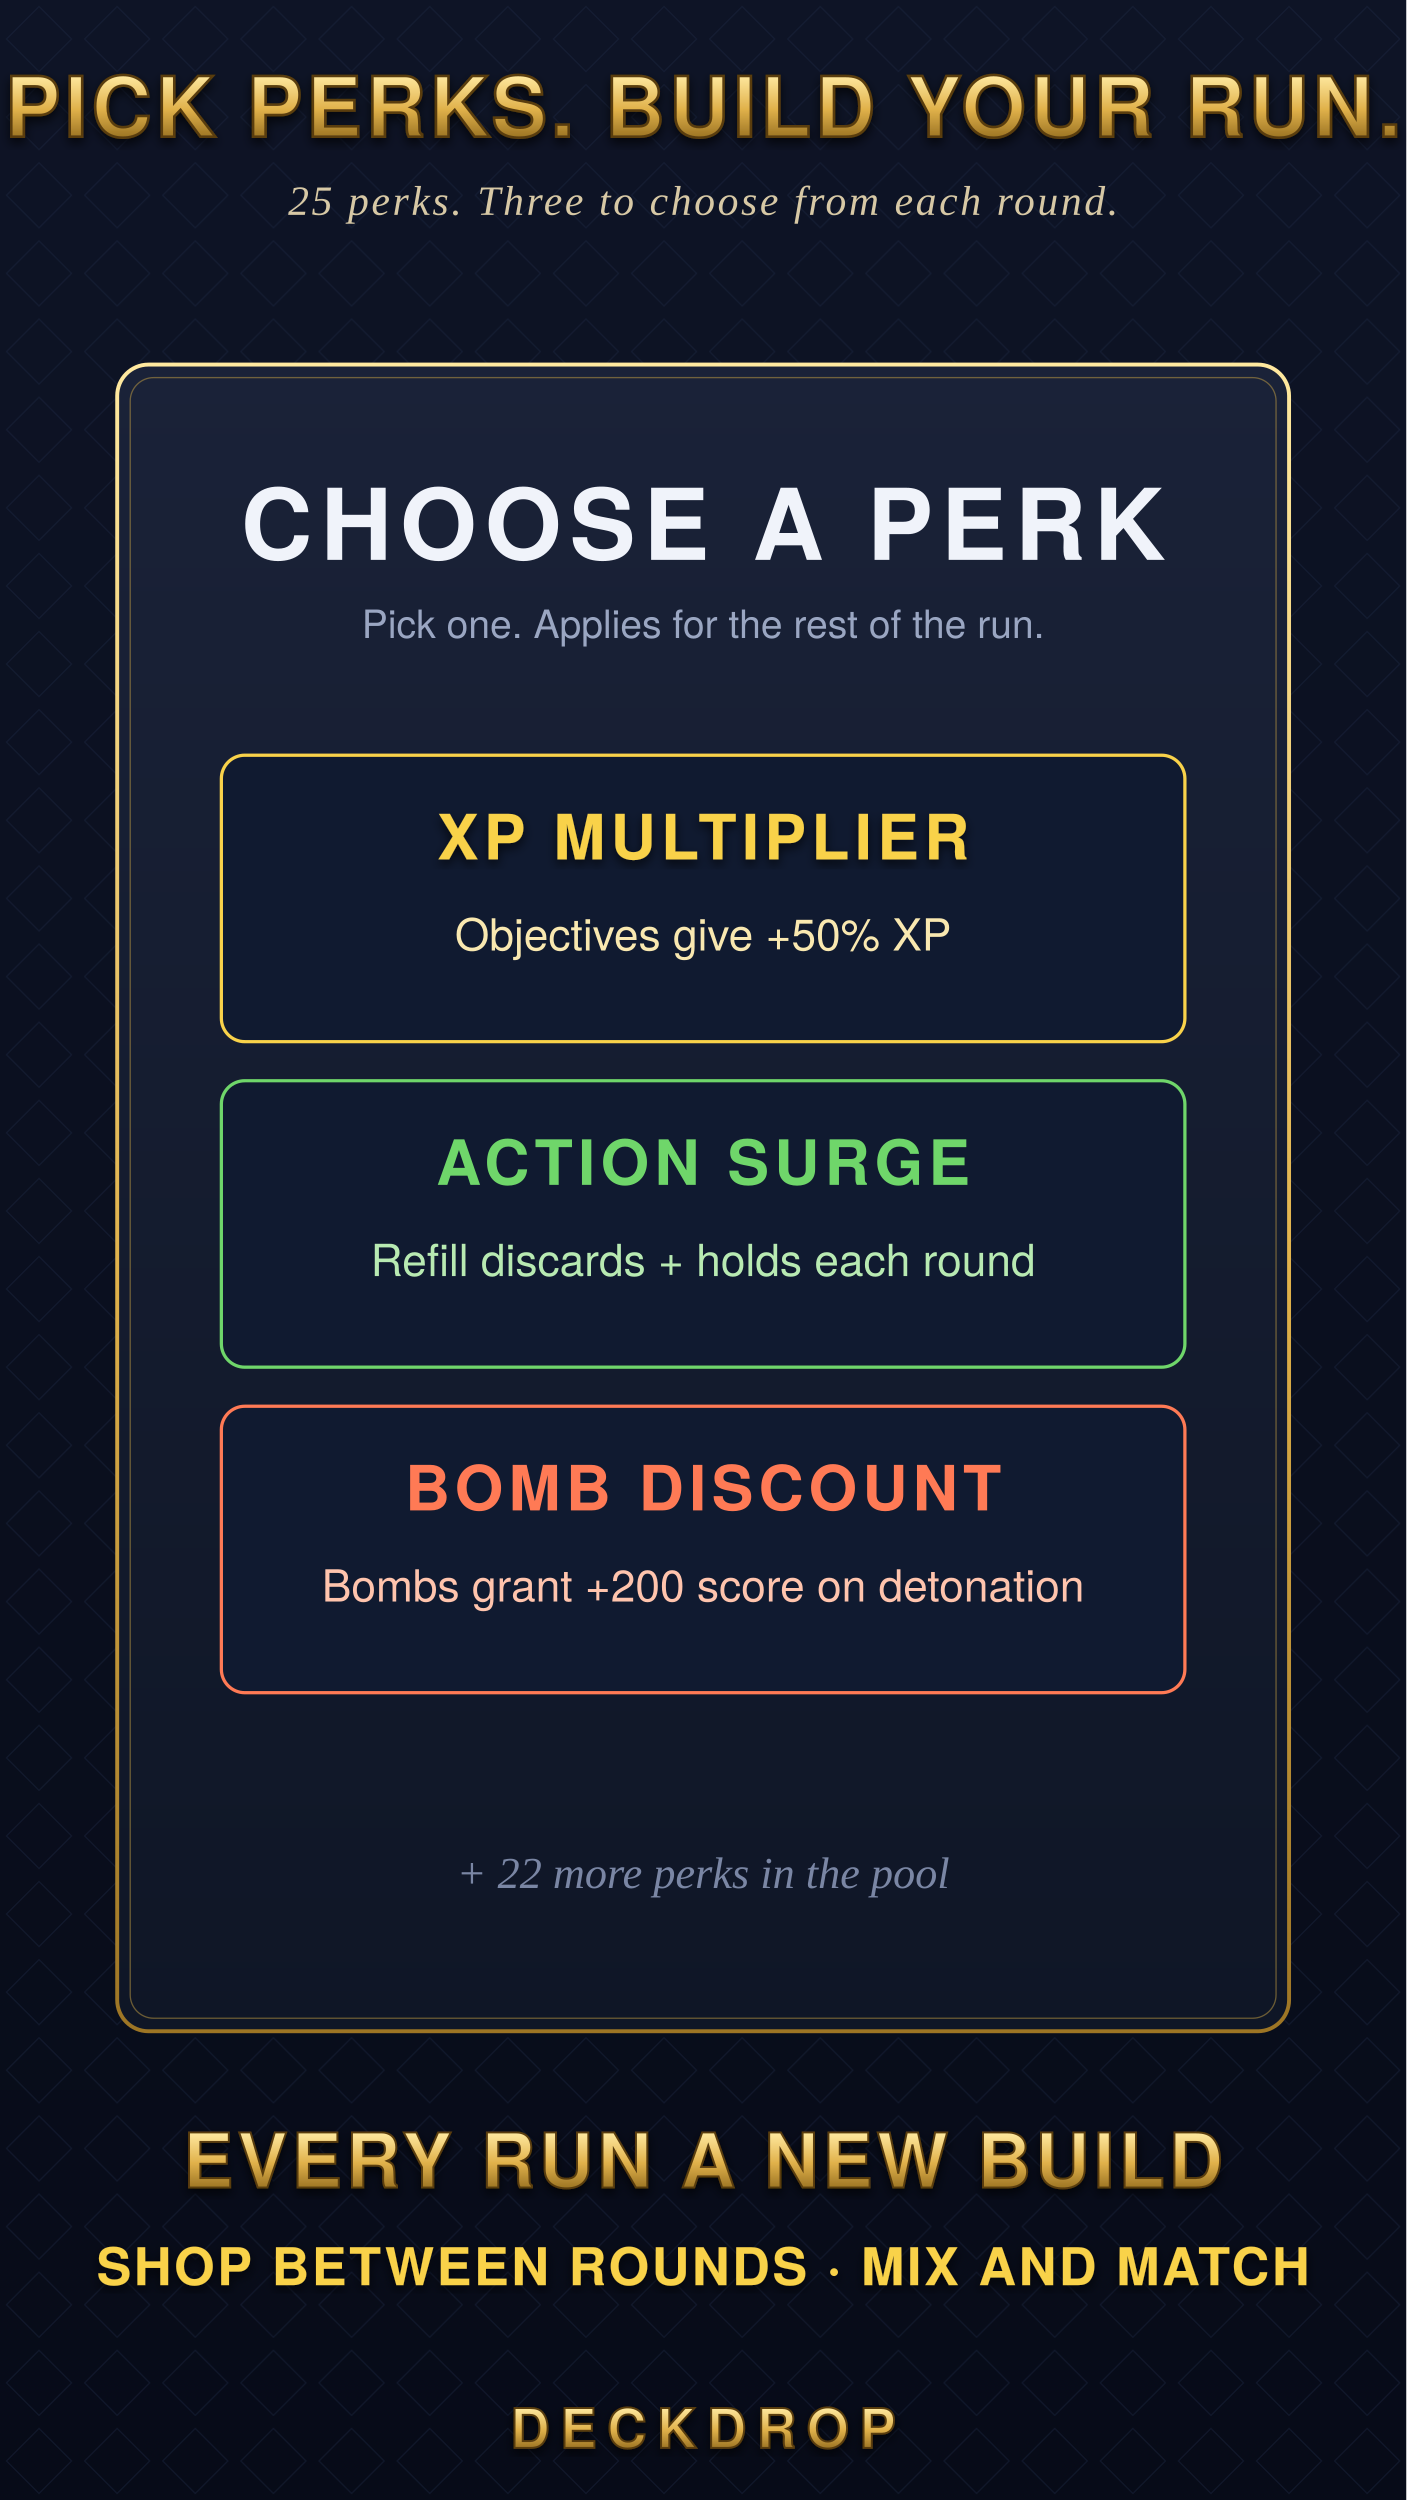
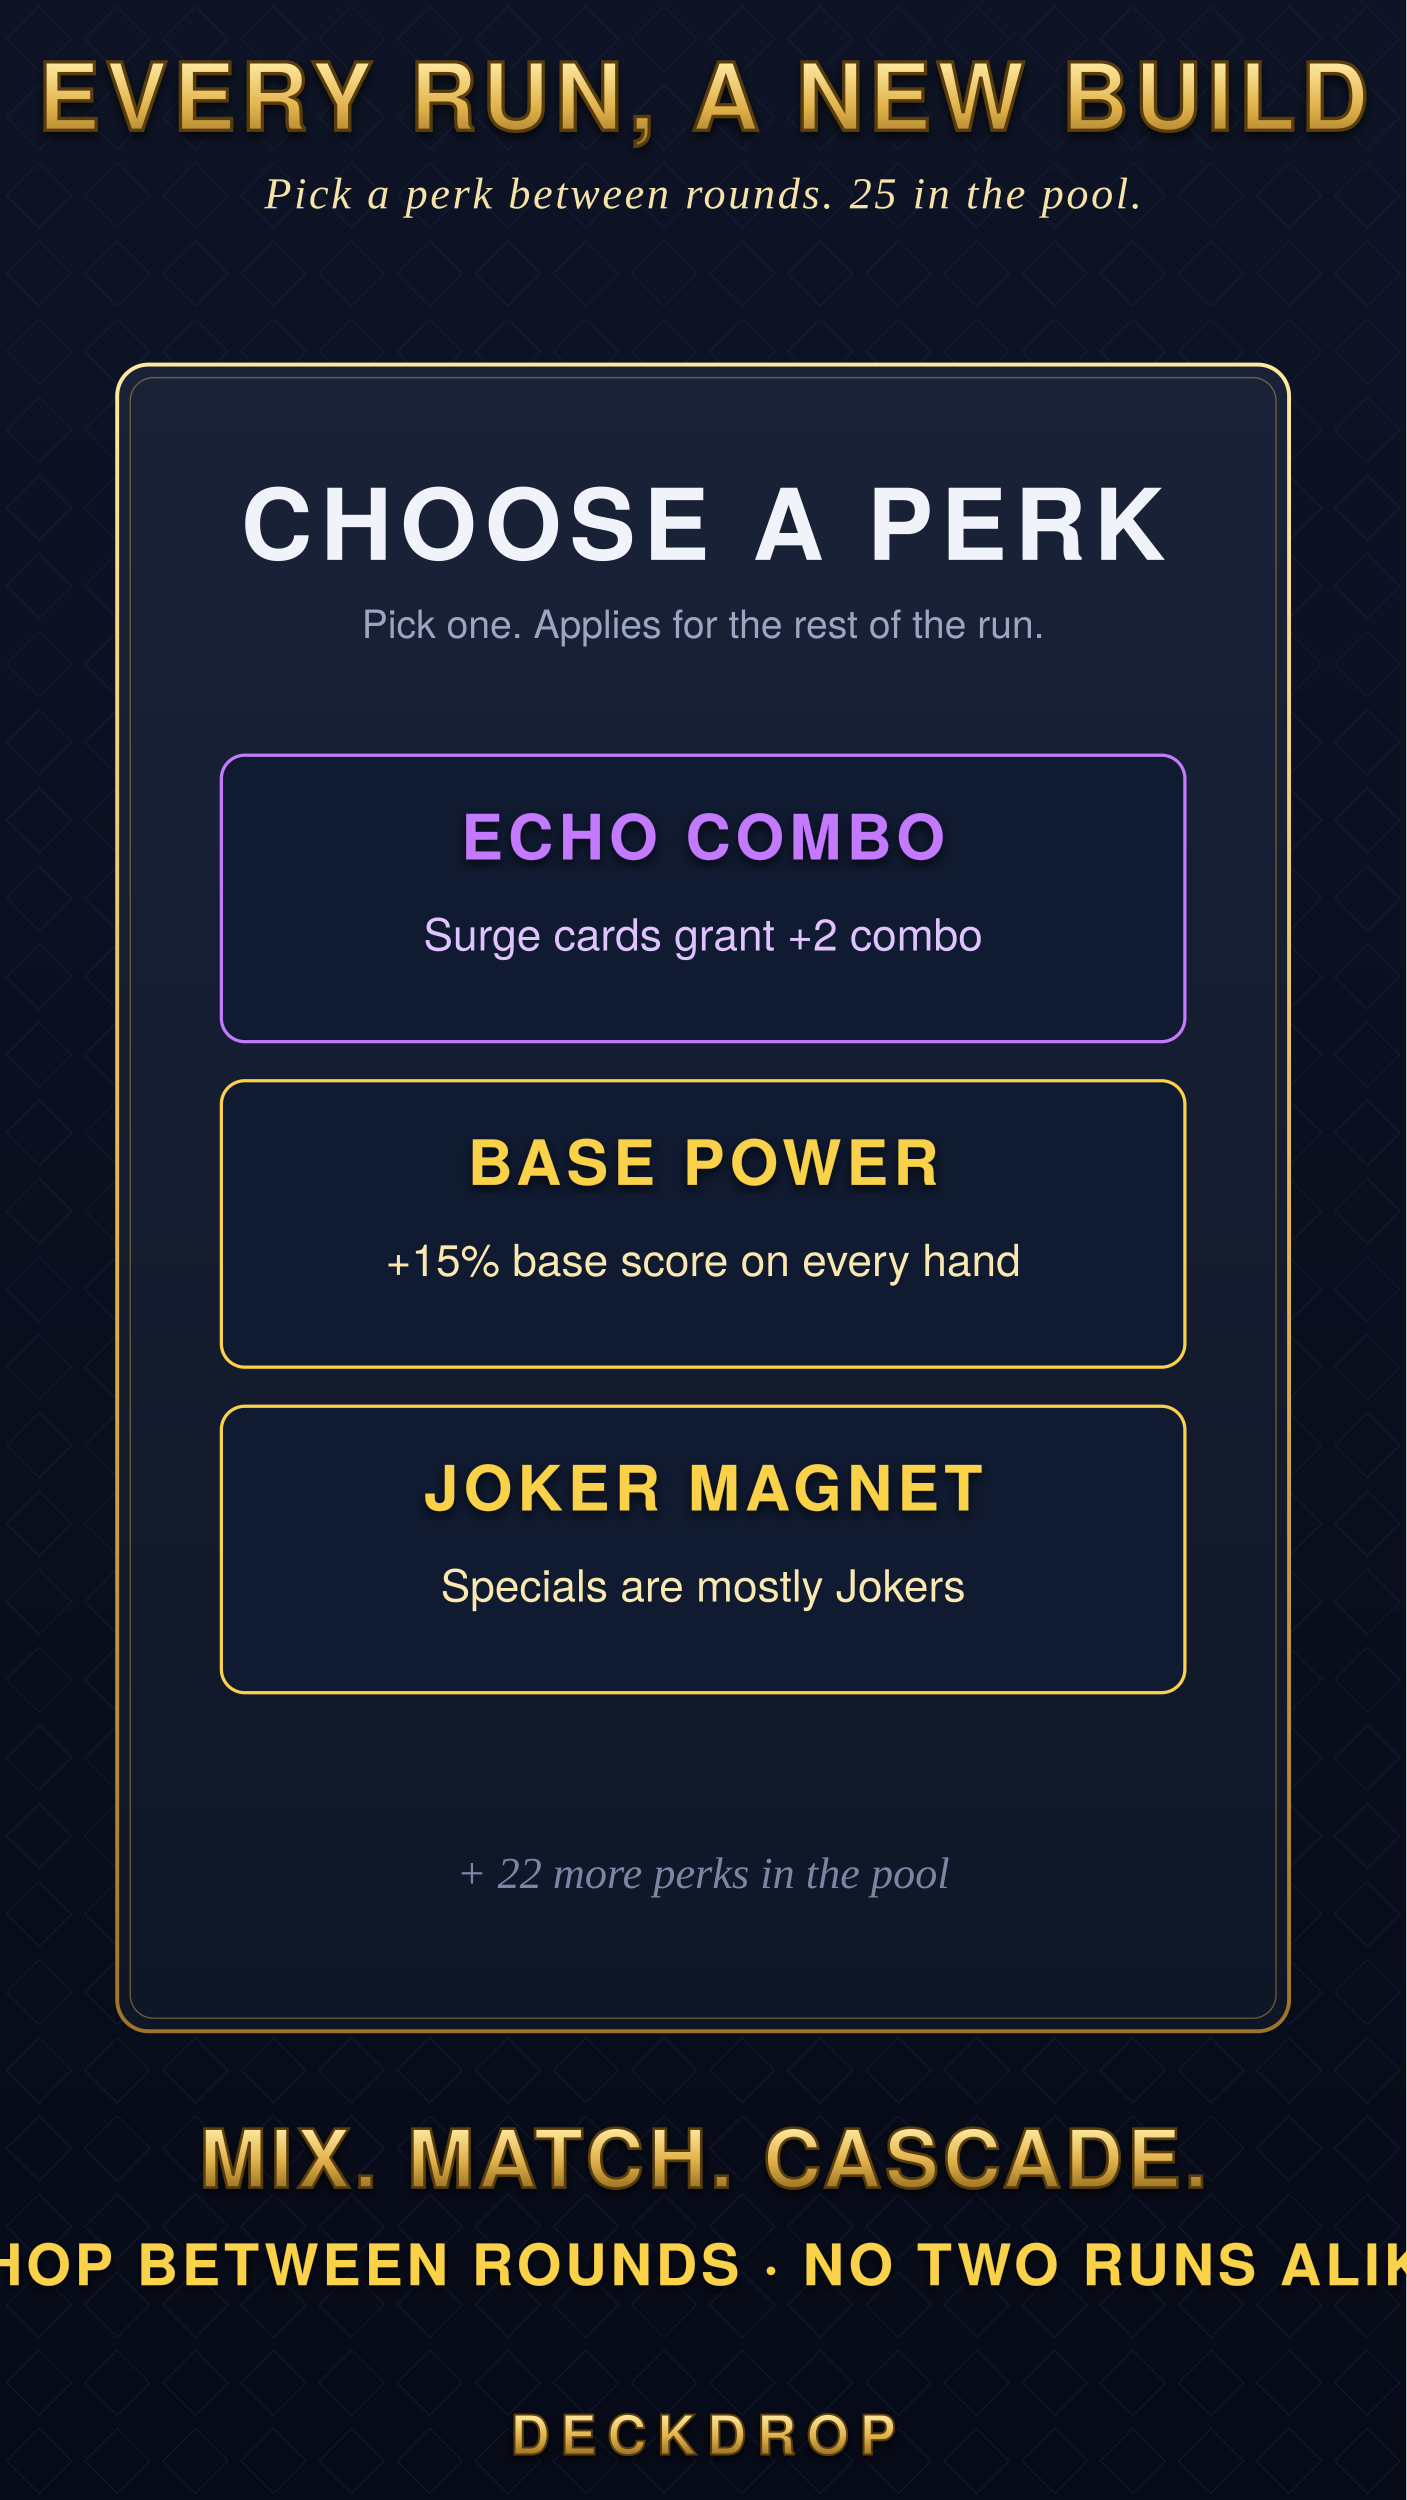
<svg xmlns="http://www.w3.org/2000/svg" viewBox="0 0 1080 1920" width="1080" height="1920">
  <defs>
    <linearGradient id="bgGrad" x1="0" y1="0" x2="0" y2="1">
      <stop offset="0%" stop-color="#0e1426" />
      <stop offset="100%" stop-color="#070b18" />
    </linearGradient>
    <linearGradient id="goldGrad" x1="0" y1="0" x2="0" y2="1">
      <stop offset="0%" stop-color="#ffe9a0" />
      <stop offset="55%" stop-color="#e0b14a" />
      <stop offset="100%" stop-color="#9c7424" />
    </linearGradient>
    <linearGradient id="panelGrad" x1="0" y1="0" x2="0" y2="1">
      <stop offset="0%" stop-color="#1a2238" />
      <stop offset="100%" stop-color="#0f1626" />
    </linearGradient>
    <pattern id="diamonds" x="0" y="0" width="60" height="60" patternUnits="userSpaceOnUse">
      <path d="M30 5 L55 30 L30 55 L5 30 Z" fill="none" stroke="#1d2843" stroke-width="0.8" />
    </pattern>
    <filter id="goldGlow" x="-20%" y="-20%" width="140%" height="140%">
      <feGaussianBlur in="SourceAlpha" stdDeviation="4" />
      <feOffset dx="0" dy="4" result="off" />
      <feComponentTransfer>
        <feFuncA type="linear" slope="0.7" />
      </feComponentTransfer>
      <feMerge>
        <feMergeNode />
        <feMergeNode in="SourceGraphic" />
      </feMerge>
    </filter>
  </defs>
  <rect width="1080" height="1920" fill="url(#bgGrad)" />
  <rect width="1080" height="1920" fill="url(#diamonds)" opacity="0.5" />
-   <text x="540" y="105" text-anchor="middle" font-family="'Helvetica Neue', 'Arial Black', sans-serif" font-weight="900" font-size="64" letter-spacing="3" fill="url(#goldGrad)" stroke="#5a3e10" stroke-width="2" filter="url(#goldGlow)">PICK PERKS. BUILD YOUR RUN.</text>
-   <text x="540" y="165" text-anchor="middle" font-family="Georgia, 'Times New Roman', serif" font-style="italic" font-size="32" letter-spacing="2" fill="#e8d8b0" opacity="0.92">25 perks. Three to choose from each round.</text>
+   <text x="540" y="100" text-anchor="middle" font-family="'Helvetica Neue', 'Arial Black', sans-serif" font-weight="900" font-size="72" letter-spacing="4" fill="url(#goldGrad)" stroke="#5a3e10" stroke-width="2.5" filter="url(#goldGlow)">EVERY RUN, A NEW BUILD</text>
+   <text x="540" y="160" text-anchor="middle" font-family="Georgia, 'Times New Roman', serif" font-style="italic" font-size="34" letter-spacing="2" fill="#f6e3a8">Pick a perk between rounds. 25 in the pool.</text>
  <rect x="90" y="280" width="900" height="1280" rx="24" ry="24" fill="url(#panelGrad)" stroke="url(#goldGrad)" stroke-width="3" />
  <rect x="100" y="290" width="880" height="1260" rx="18" ry="18" fill="none" stroke="#c8a242" stroke-width="1" opacity="0.5" />
  <text x="540" y="430" text-anchor="middle" font-family="'Helvetica Neue', sans-serif" font-weight="800" font-size="76" letter-spacing="6" fill="#f0f3fa">CHOOSE A PERK</text>
  <text x="540" y="490" text-anchor="middle" font-family="'Helvetica Neue', sans-serif" font-size="30" fill="#9aa6c2">Pick one. Applies for the rest of the run.</text>
-   <rect x="170" y="580" width="740" height="220" rx="18" ry="18" fill="#101a30" stroke="#f9d24a" stroke-width="2.5" />
-   <text x="540" y="660" text-anchor="middle" font-family="'Helvetica Neue', sans-serif" font-weight="800" font-size="48" letter-spacing="4" fill="#f9d24a" filter="url(#goldGlow)">XP MULTIPLIER</text>
-   <text x="540" y="730" text-anchor="middle" font-family="'Helvetica Neue', sans-serif" font-size="34" fill="#f9e8b0">Objectives give +50% XP</text>
-   <rect x="170" y="830" width="740" height="220" rx="18" ry="18" fill="#101a30" stroke="#6fd66a" stroke-width="2.5" />
-   <text x="540" y="910" text-anchor="middle" font-family="'Helvetica Neue', sans-serif" font-weight="800" font-size="48" letter-spacing="4" fill="#6fd66a">ACTION SURGE</text>
-   <text x="540" y="980" text-anchor="middle" font-family="'Helvetica Neue', sans-serif" font-size="34" fill="#b8eab2">Refill discards + holds each round</text>
-   <rect x="170" y="1080" width="740" height="220" rx="18" ry="18" fill="#101a30" stroke="#ff7a55" stroke-width="2.5" />
-   <text x="540" y="1160" text-anchor="middle" font-family="'Helvetica Neue', sans-serif" font-weight="800" font-size="48" letter-spacing="4" fill="#ff7a55">BOMB DISCOUNT</text>
-   <text x="540" y="1230" text-anchor="middle" font-family="'Helvetica Neue', sans-serif" font-size="34" fill="#ffc4ad">Bombs grant +200 score on detonation</text>
+   <rect x="170" y="580" width="740" height="220" rx="18" ry="18" fill="#101a30" stroke="#c47aff" stroke-width="2.5" />
+   <text x="540" y="660" text-anchor="middle" font-family="'Helvetica Neue', sans-serif" font-weight="800" font-size="48" letter-spacing="4" fill="#c47aff" filter="url(#goldGlow)">ECHO COMBO</text>
+   <text x="540" y="730" text-anchor="middle" font-family="'Helvetica Neue', sans-serif" font-size="34" fill="#e0c4ff">Surge cards grant +2 combo</text>
+   <rect x="170" y="830" width="740" height="220" rx="18" ry="18" fill="#101a30" stroke="#f9d24a" stroke-width="2.5" />
+   <text x="540" y="910" text-anchor="middle" font-family="'Helvetica Neue', sans-serif" font-weight="800" font-size="48" letter-spacing="4" fill="#f9d24a" filter="url(#goldGlow)">BASE POWER</text>
+   <text x="540" y="980" text-anchor="middle" font-family="'Helvetica Neue', sans-serif" font-size="34" fill="#f9e8b0">+15% base score on every hand</text>
+   <rect x="170" y="1080" width="740" height="220" rx="18" ry="18" fill="#101a30" stroke="#f9d24a" stroke-width="2.5" />
+   <text x="540" y="1160" text-anchor="middle" font-family="'Helvetica Neue', sans-serif" font-weight="800" font-size="48" letter-spacing="4" fill="#f9d24a" filter="url(#goldGlow)">JOKER MAGNET</text>
+   <text x="540" y="1230" text-anchor="middle" font-family="'Helvetica Neue', sans-serif" font-size="34" fill="#f9e8b0">Specials are mostly Jokers</text>
  <text x="540" y="1450" text-anchor="middle" font-family="Georgia, 'Times New Roman', serif" font-style="italic" font-size="34" fill="#7a86a4">+ 22 more perks in the pool</text>
  <g font-family="'Helvetica Neue', 'Arial Black', sans-serif" text-anchor="middle">
-     <text x="540" y="1680" font-weight="900" font-size="58" letter-spacing="3" fill="url(#goldGrad)" stroke="#5a3e10" stroke-width="1.5" filter="url(#goldGlow)">EVERY RUN A NEW BUILD</text>
-     <text x="540" y="1755" font-weight="800" font-size="40" letter-spacing="2" fill="#f9d24a" filter="url(#goldGlow)">SHOP BETWEEN ROUNDS · MIX AND MATCH</text>
+     <text x="540" y="1680" font-weight="900" font-size="62" letter-spacing="3" fill="url(#goldGrad)" stroke="#5a3e10" stroke-width="2" filter="url(#goldGlow)">MIX. MATCH. CASCADE.</text>
+     <text x="540" y="1755" font-weight="800" font-size="44" letter-spacing="3" fill="#f9d24a" filter="url(#goldGlow)">SHOP BETWEEN ROUNDS · NO TWO RUNS ALIKE</text>
  </g>
-   <text x="540" y="1880" text-anchor="middle" font-family="'Helvetica Neue', 'Arial Black', sans-serif" font-weight="900" font-size="42" letter-spacing="8" fill="url(#goldGrad)" stroke="#5a3e10" stroke-width="1.5" filter="url(#goldGlow)">DECKDROP</text>
+   <text x="540" y="1885" text-anchor="middle" font-family="'Helvetica Neue', 'Arial Black', sans-serif" font-weight="900" font-size="42" letter-spacing="8" fill="url(#goldGrad)" stroke="#5a3e10" stroke-width="1.5" filter="url(#goldGlow)">DECKDROP</text>
</svg>
